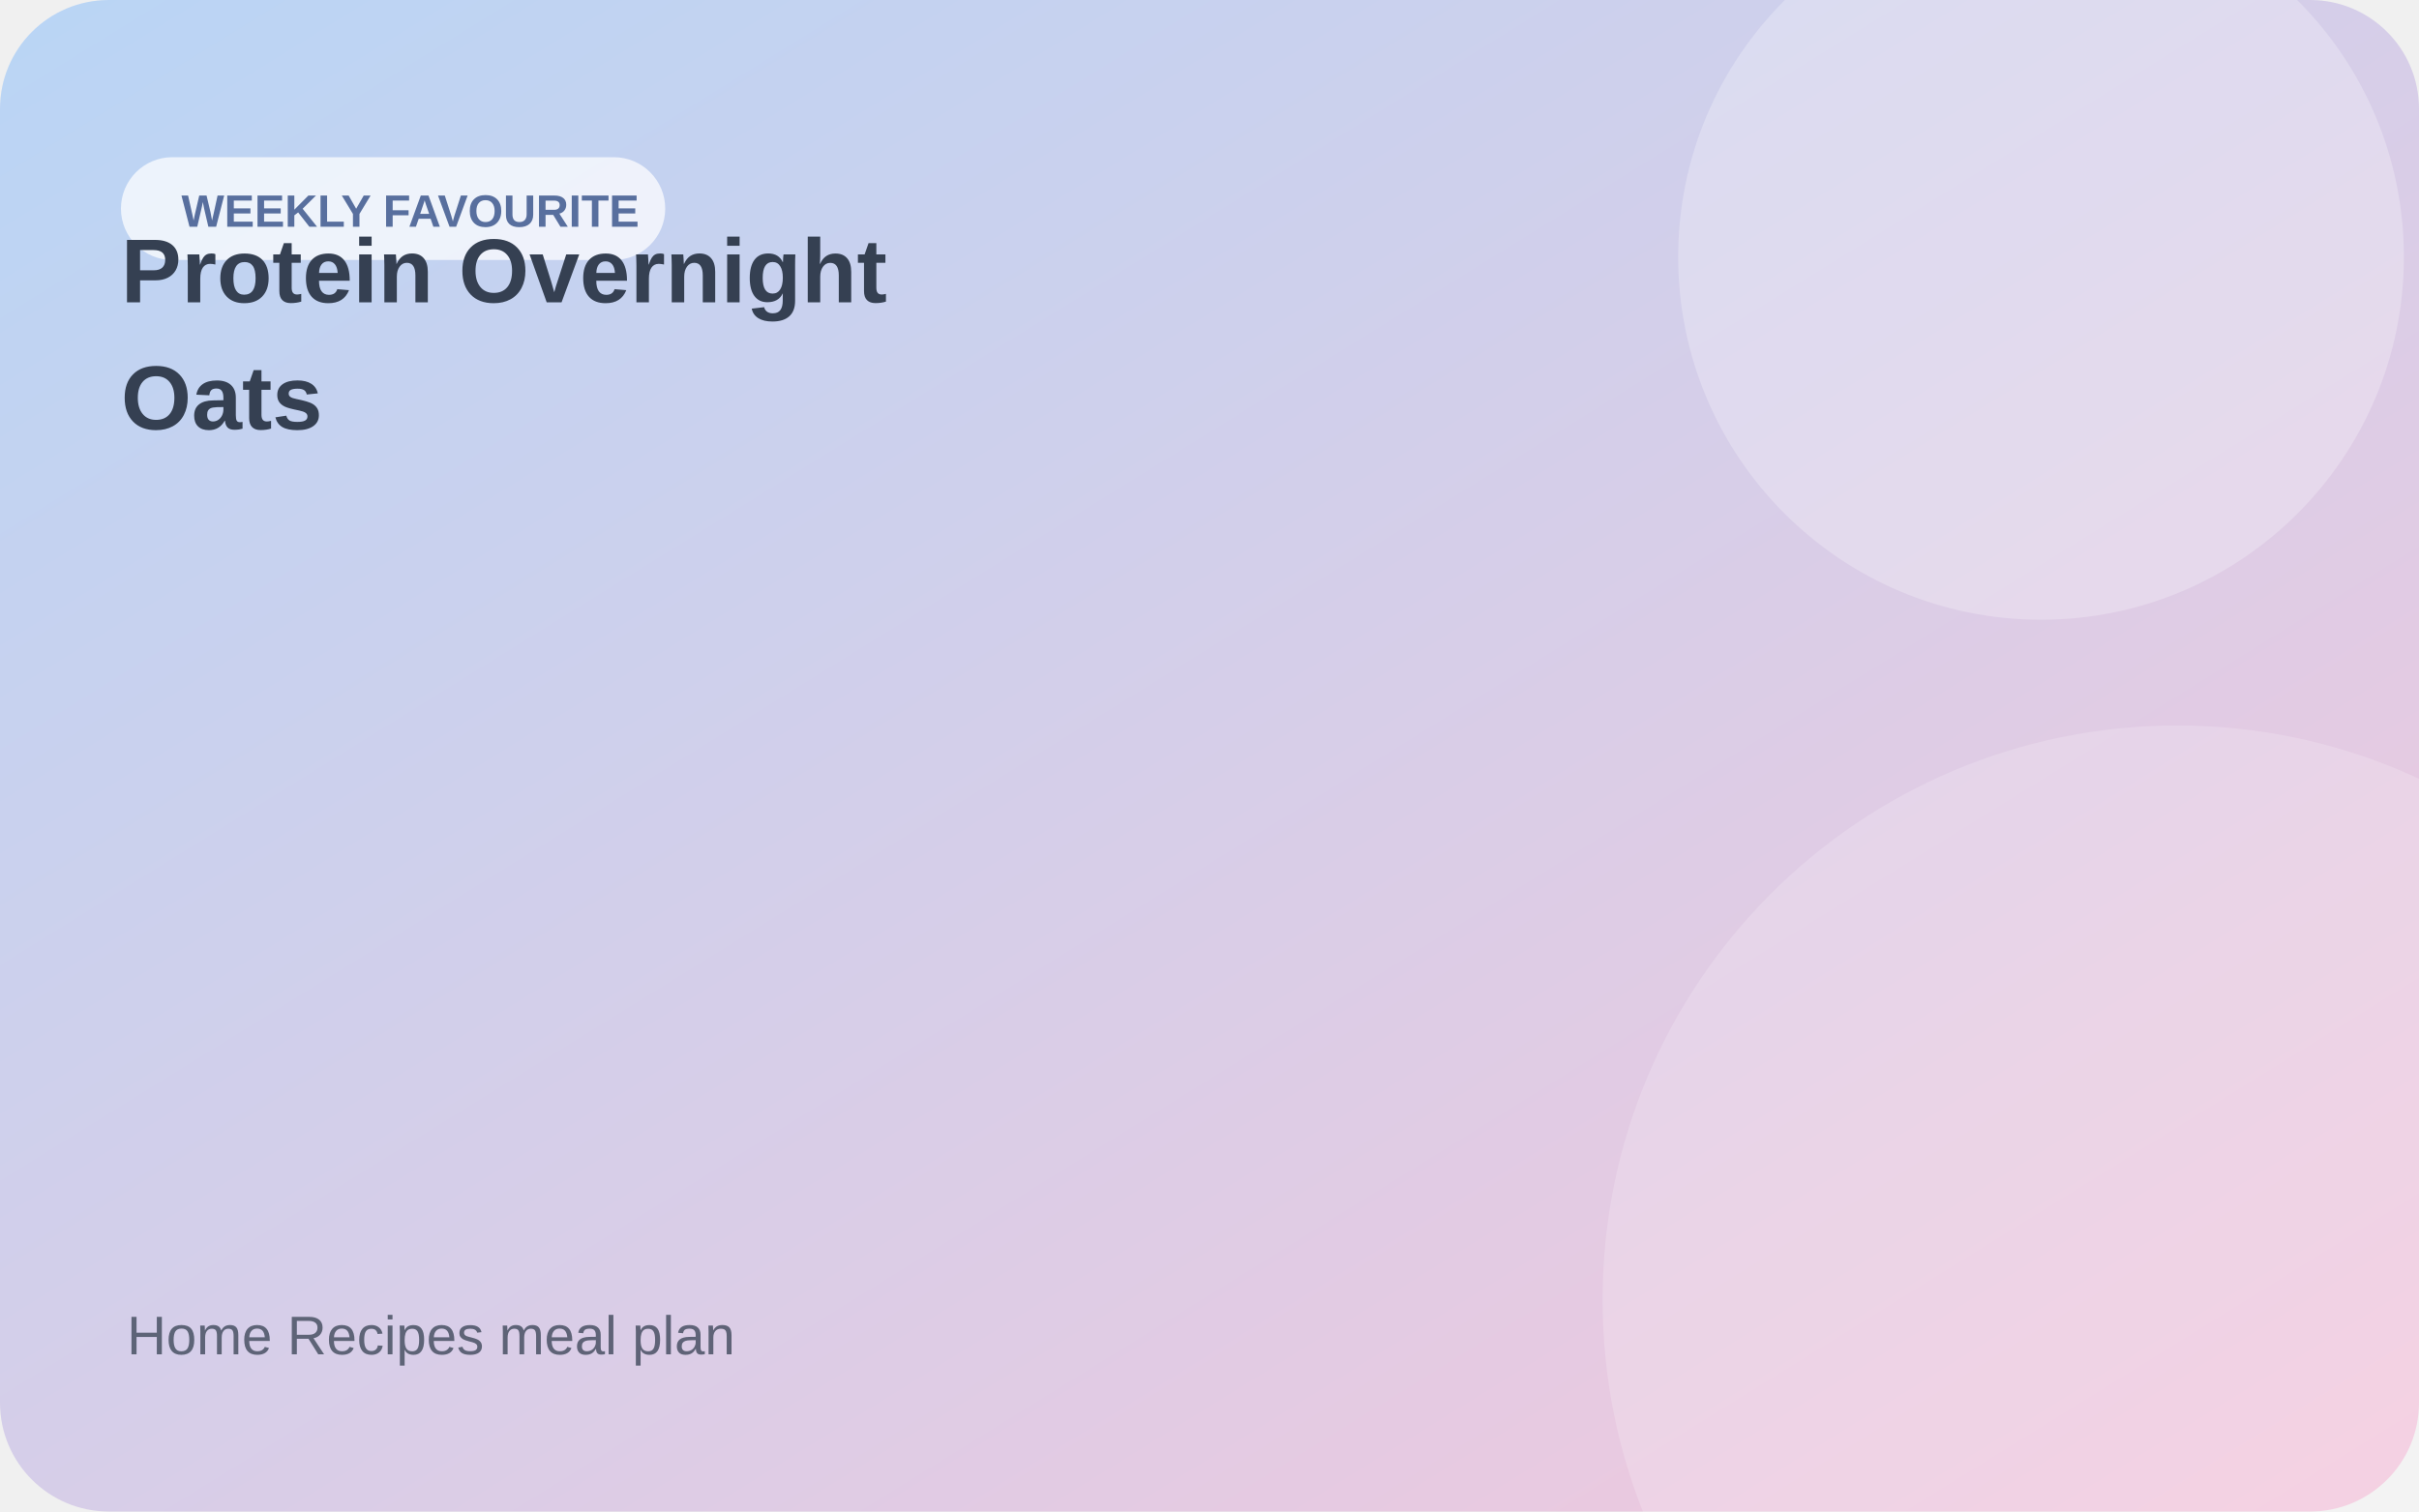
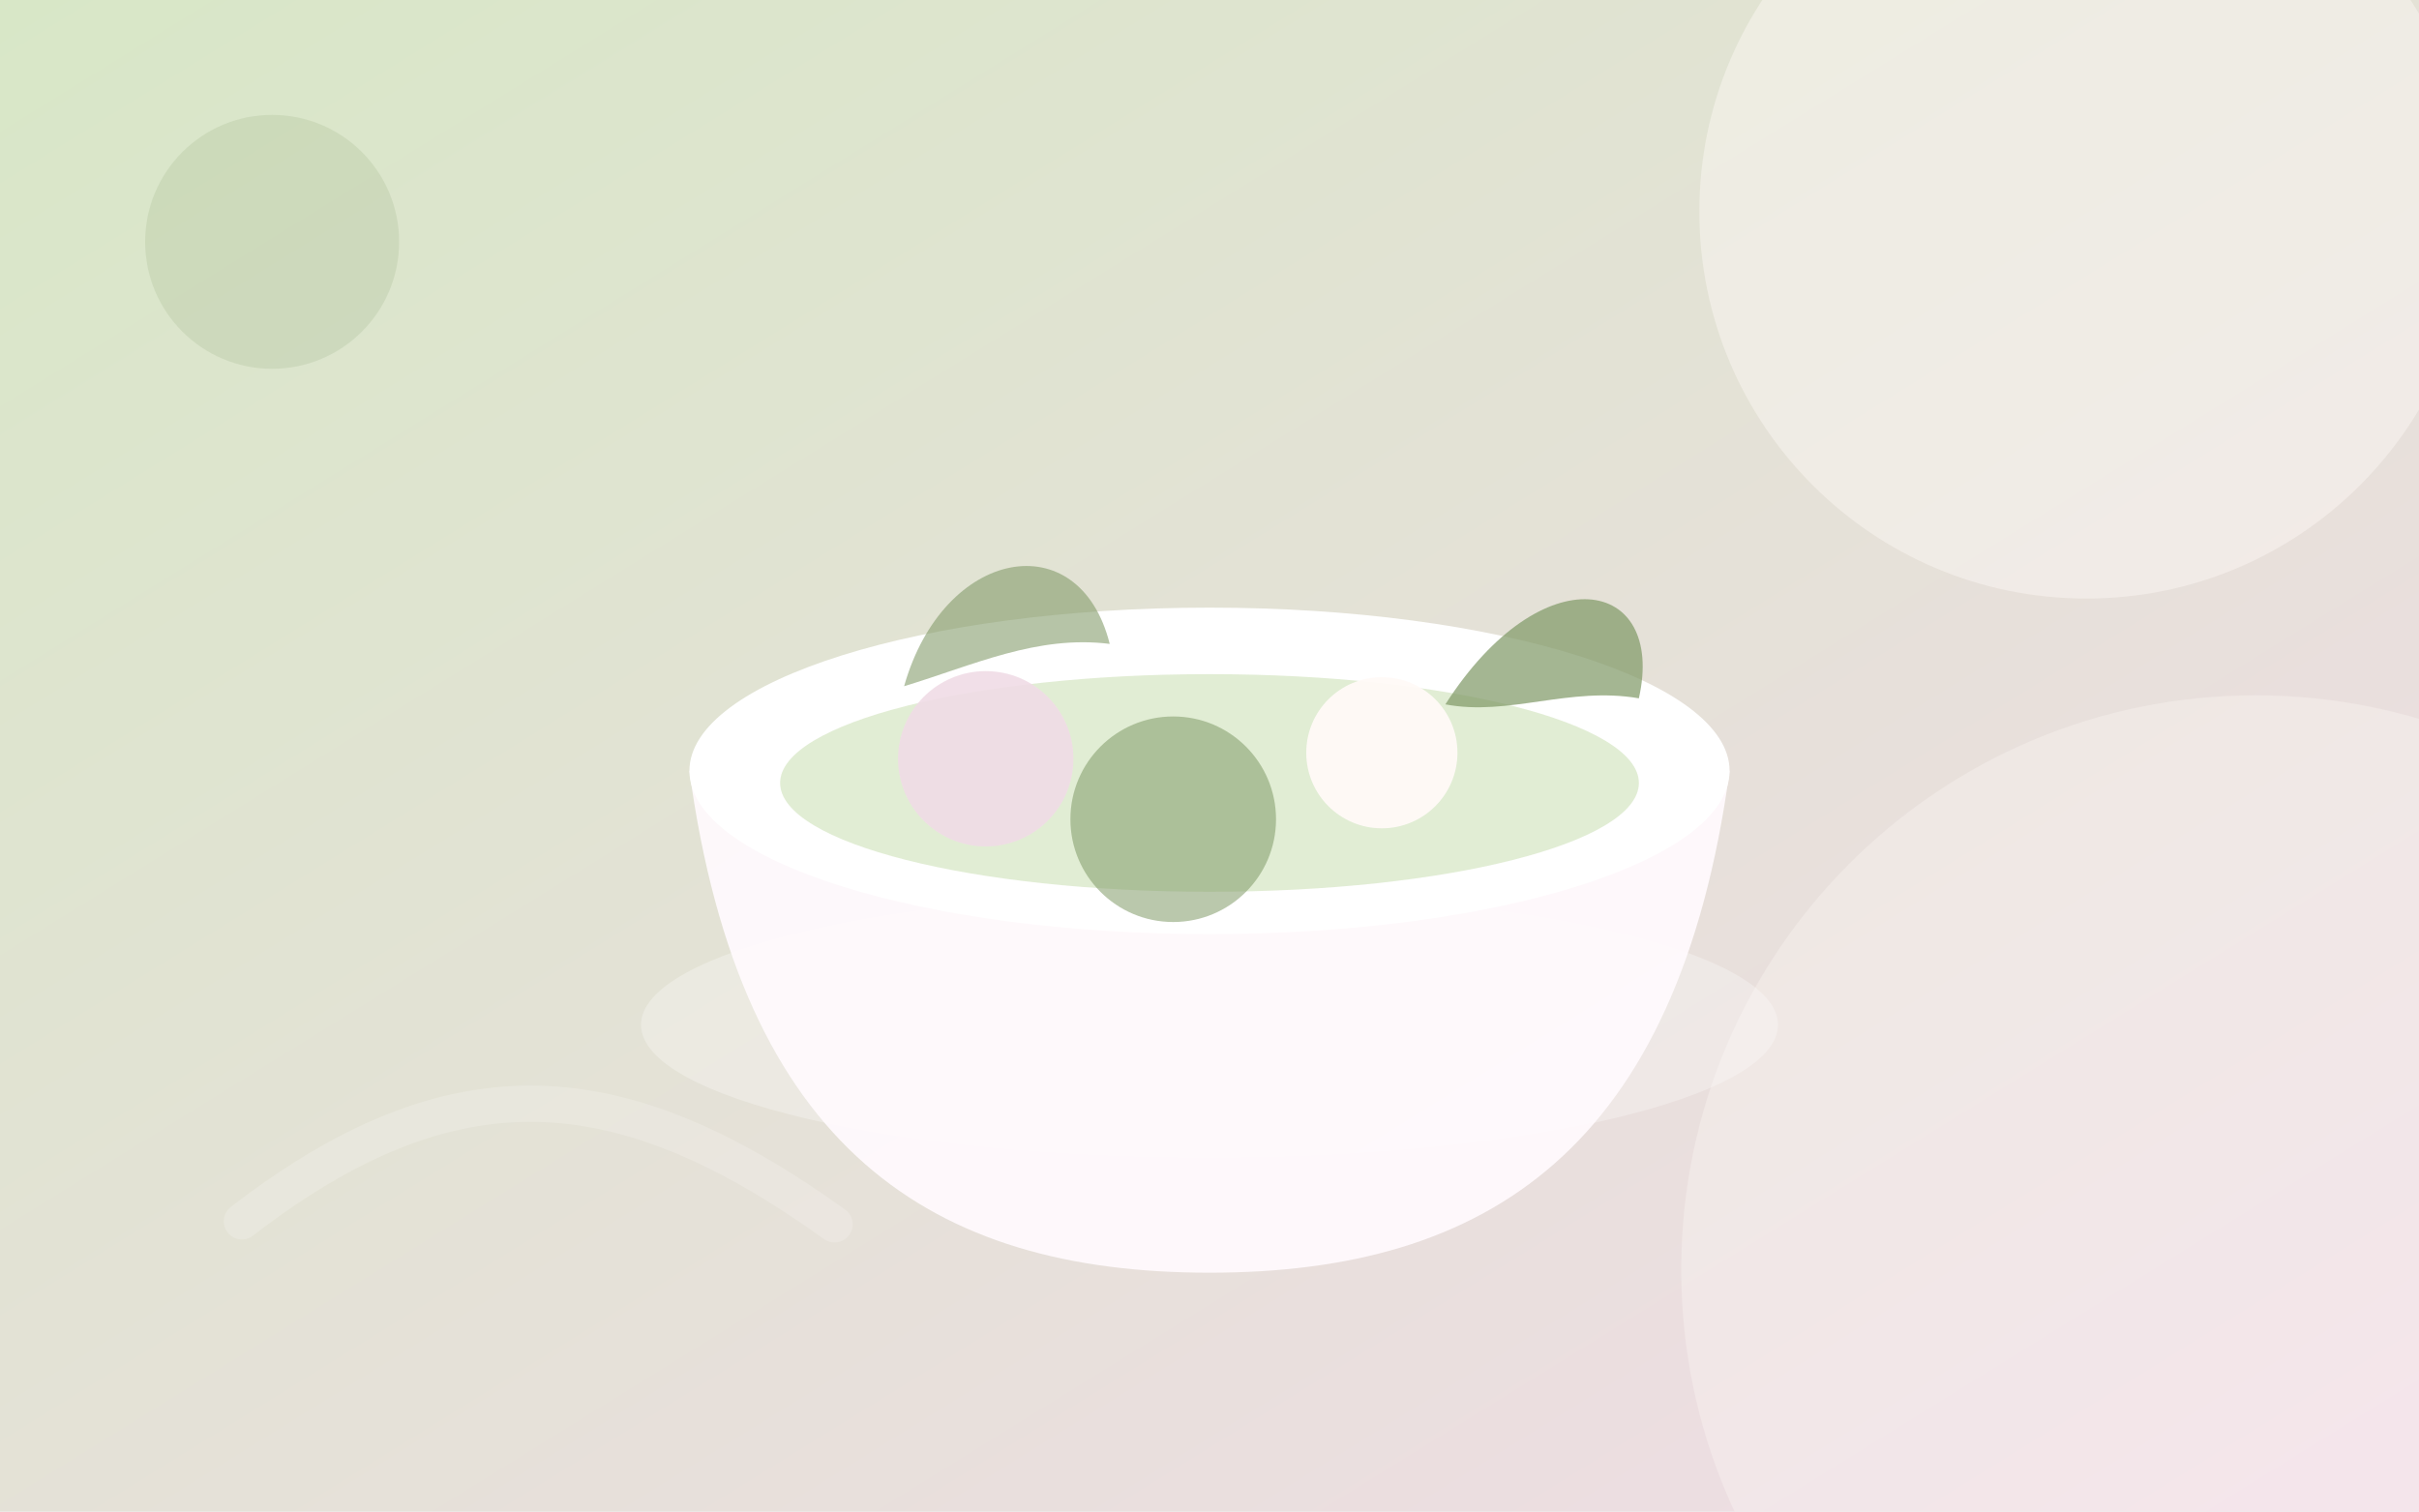
- <svg xmlns="http://www.w3.org/2000/svg" viewBox="0 0 800 500" role="img" aria-label="Protein Overnight Oats">
+ <svg xmlns="http://www.w3.org/2000/svg" viewBox="0 0 800 500" preserveAspectRatio="xMidYMid slice" role="img" aria-label="Decorative recipe cover">
  <defs>
-     <linearGradient id="g" x1="0" x2="1" y1="0" y2="1">
-       <stop stop-color="#b9d5f5" />
-       <stop offset="1" stop-color="#f3c7dc" />
+     <linearGradient id="g" x1="0" y1="0" x2="1" y2="1">
+       <stop stop-color="#d8e7c7" />
+       <stop offset="1" stop-color="#f0dce6" />
    </linearGradient>
  </defs>
-   <rect width="800" height="500" rx="36" fill="url(#g)" />
-   <circle cx="675" cy="85" r="120" fill="#fff" opacity=".25" />
-   <circle cx="720" cy="430" r="190" fill="#fff" opacity=".18" />
-   <rect x="40" y="52" width="180" height="34" rx="17" fill="#fff" opacity=".72" />
-   <text x="60" y="75" font-family="Arial, sans-serif" font-size="15" font-weight="700" fill="#586f9e">WEEKLY FAVOURITE</text>
-   <text x="40" y="100" font-family="Arial, sans-serif" font-size="30" font-weight="700" fill="#354052">Protein Overnight</text>
-   <text x="40" y="142" font-family="Arial, sans-serif" font-size="30" font-weight="700" fill="#354052">Oats</text>
-   <text x="42" y="448" font-family="Arial, sans-serif" font-size="18" fill="#354052" opacity=".75">Home Recipes meal plan</text>
+   <rect width="800" height="500" fill="url(#g)" />
+   <circle cx="690" cy="70" r="128" fill="#fffaf7" opacity=".42" />
+   <circle cx="746" cy="420" r="190" fill="#fffaf7" opacity=".30" />
+   <circle cx="90" cy="80" r="42" fill="#819a68" opacity=".16" />
+   <g transform="translate(400 275)">
+     <ellipse cx="0" cy="64" rx="188" ry="44" fill="#ffffff" opacity=".28" />
+     <path d="M-172,-20 C-155,105 -92,146 0,146 C92,146 155,105 172,-20 Z" fill="#fffafd" opacity=".94" />
+     <ellipse cx="0" cy="-20" rx="172" ry="54" fill="#ffffff" />
+     <ellipse cx="0" cy="-16" rx="142" ry="36" fill="#d8e7c7" opacity=".76" />
+     <circle cx="-74" cy="-24" r="29" fill="#f0dce6" opacity=".9" />
+     <circle cx="-12" cy="-4" r="34" fill="#819a68" opacity=".55" />
+     <circle cx="57" cy="-26" r="25" fill="#fffaf7" opacity=".95" />
+     <path d="M78,-42 C110,-92 151,-84 142,-44 C119,-48 99,-38 78,-42Z" fill="#819a68" opacity=".72" />
+     <path d="M-101,-48 C-88,-94 -43,-102 -33,-62 C-57,-65 -78,-55 -101,-48Z" fill="#819a68" opacity=".58" />
+   </g>
+   <path d="M80 404 C150 350 205 354 276 405" fill="none" stroke="#fff" stroke-width="12" stroke-linecap="round" opacity=".18" />
</svg>
